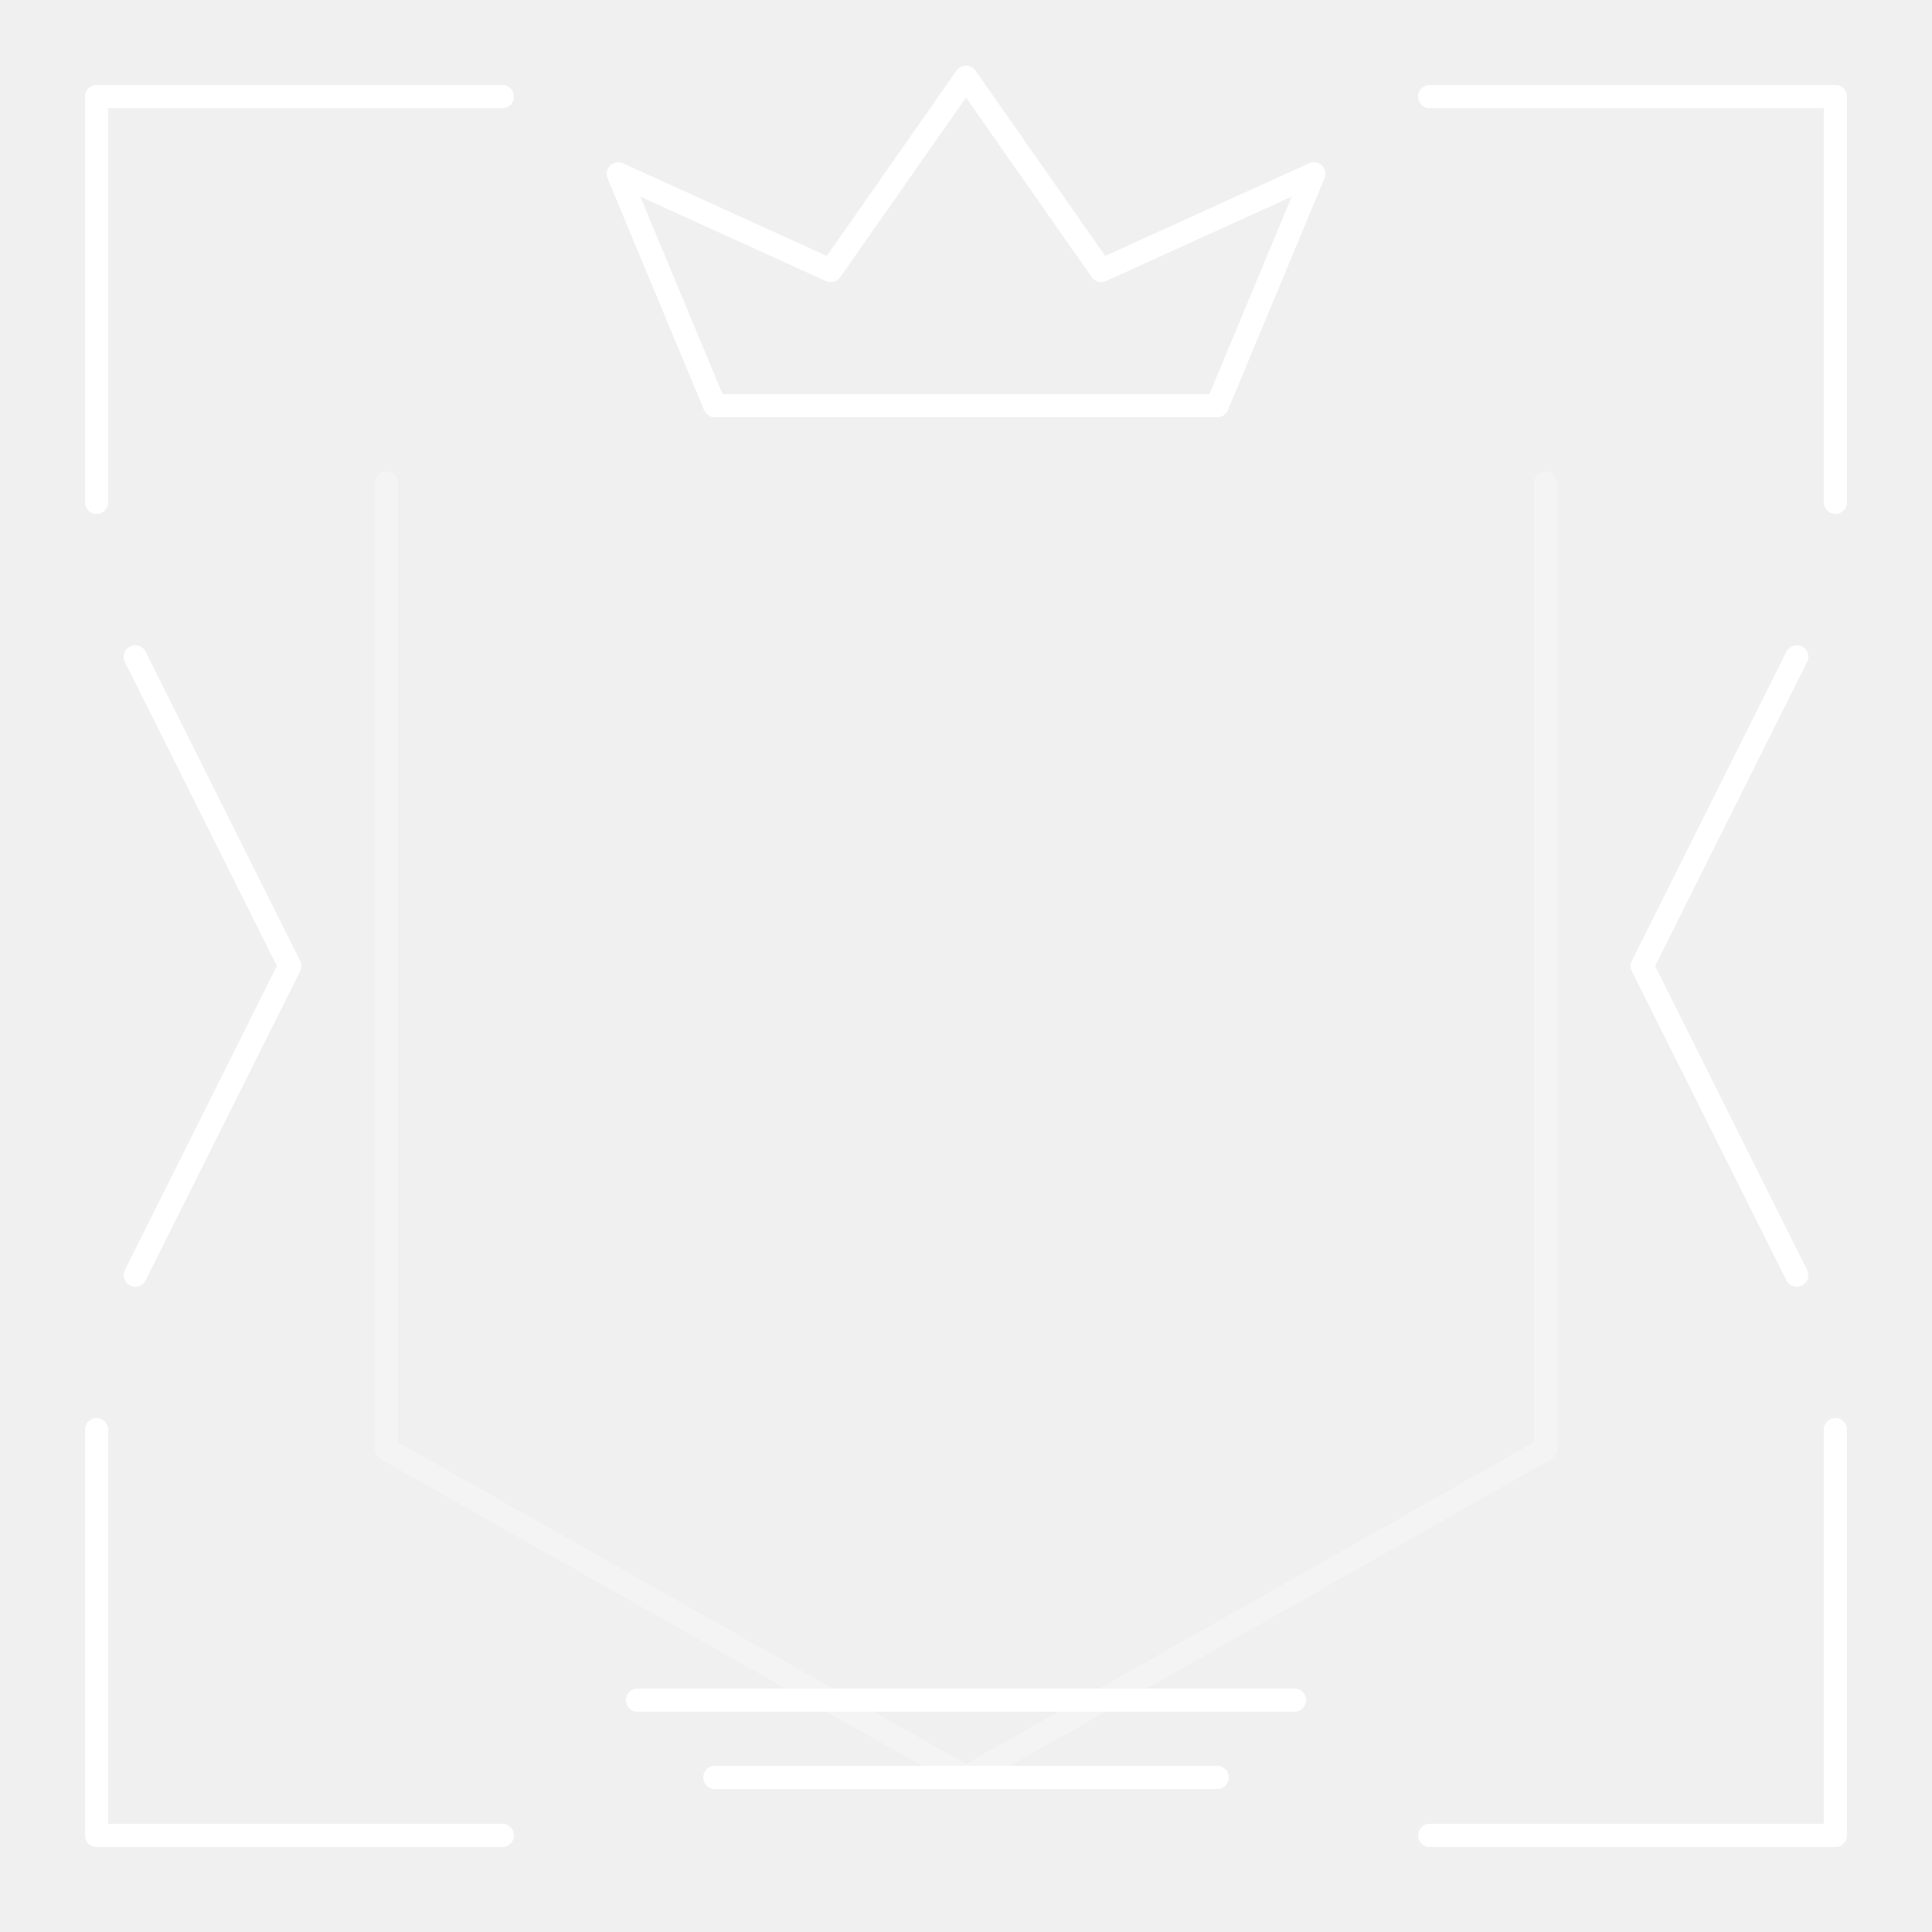
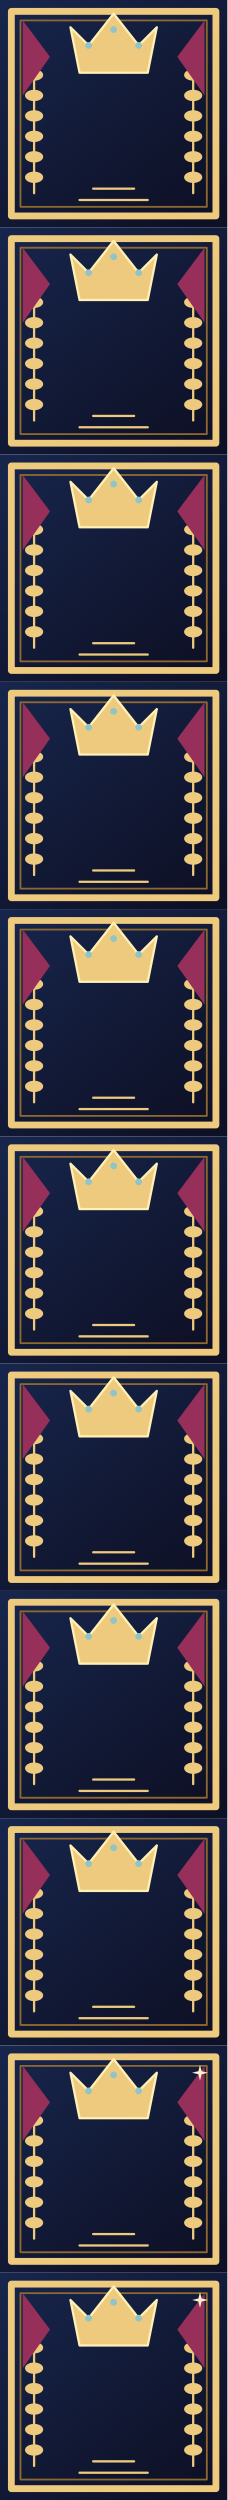
- <svg xmlns="http://www.w3.org/2000/svg" viewBox="0 0 100 100">
-   <g fill="none" stroke="white" stroke-width="1.2" stroke-linecap="round" stroke-linejoin="round">
-     <path d="M5 26V5h21M74 5h21v21M5 74v21h21M74 95h21V74M32 9l5 12h26l5-12-11 5-7-10-7 10zM33 88h34M37 92h26M7 34l8 16-8 16M93 34l-8 16 8 16" />
-     <path d="M20 25v50l30 17 30-17V25" stroke-opacity=".3" />
+ <svg xmlns="http://www.w3.org/2000/svg" viewBox="0 0 100 1100">
+   <defs>
+     <linearGradient id="b0" x2=".8" y2="1">
+       <stop stop-color="#17264d" />
+       <stop offset="1" stop-color="#0e1025" />
+     </linearGradient>
+     <linearGradient id="b1" x2=".8" y2="1">
+       <stop stop-color="#17264d" />
+       <stop offset="1" stop-color="#0e1025" />
+     </linearGradient>
+     <linearGradient id="b2" x2=".8" y2="1">
+       <stop stop-color="#17264d" />
+       <stop offset="1" stop-color="#0e1025" />
+     </linearGradient>
+     <linearGradient id="b3" x2=".8" y2="1">
+       <stop stop-color="#17264d" />
+       <stop offset="1" stop-color="#0e1025" />
+     </linearGradient>
+     <linearGradient id="b4" x2=".8" y2="1">
+       <stop stop-color="#17264d" />
+       <stop offset="1" stop-color="#0e1025" />
+     </linearGradient>
+     <linearGradient id="b5" x2=".8" y2="1">
+       <stop stop-color="#17264d" />
+       <stop offset="1" stop-color="#0e1025" />
+     </linearGradient>
+     <linearGradient id="b6" x2=".8" y2="1">
+       <stop stop-color="#17264d" />
+       <stop offset="1" stop-color="#0e1025" />
+     </linearGradient>
+     <linearGradient id="b7" x2=".8" y2="1">
+       <stop stop-color="#17264d" />
+       <stop offset="1" stop-color="#0e1025" />
+     </linearGradient>
+     <linearGradient id="b8" x2=".8" y2="1">
+       <stop stop-color="#17264d" />
+       <stop offset="1" stop-color="#0e1025" />
+     </linearGradient>
+     <linearGradient id="b9" x2=".8" y2="1">
+       <stop stop-color="#17264d" />
+       <stop offset="1" stop-color="#0e1025" />
+     </linearGradient>
+     <linearGradient id="b10" x2=".8" y2="1">
+       <stop stop-color="#17264d" />
+       <stop offset="1" stop-color="#0e1025" />
+     </linearGradient>
+   </defs>
+   <g transform="translate(0 0)">
+     <rect x="0" y="0" width="100" height="100" rx="0" fill="url(#b0)" stroke="none" stroke-width="1" />
+     <path d="M5 5h90v90H5z" fill="none" stroke="#edca7e" stroke-width="3" stroke-linejoin="round" stroke-linecap="round" opacity="1" />
+     <path d="M9 9h82v82H9z" fill="none" stroke="#8d682f" stroke-width="0.8" stroke-linejoin="round" stroke-linecap="round" opacity="1" />
+     <ellipse cx="15" cy="33" rx="4" ry="2.5" fill="#edca7e" stroke="none" stroke-width="1" />
+     <ellipse cx="15" cy="42" rx="4" ry="2.5" fill="#edca7e" stroke="none" stroke-width="1" />
+     <ellipse cx="15" cy="51" rx="4" ry="2.5" fill="#edca7e" stroke="none" stroke-width="1" />
+     <ellipse cx="15" cy="60" rx="4" ry="2.5" fill="#edca7e" stroke="none" stroke-width="1" />
+     <ellipse cx="15" cy="69" rx="4" ry="2.5" fill="#edca7e" stroke="none" stroke-width="1" />
+     <ellipse cx="15" cy="78" rx="4" ry="2.5" fill="#edca7e" stroke="none" stroke-width="1" />
+     <path d="M15 30v55" fill="none" stroke="#edca7e" stroke-width="1" stroke-linejoin="round" stroke-linecap="round" opacity="1" />
+     <ellipse cx="85" cy="33" rx="4" ry="2.5" fill="#edca7e" stroke="none" stroke-width="1" />
+     <ellipse cx="85" cy="42" rx="4" ry="2.5" fill="#edca7e" stroke="none" stroke-width="1" />
+     <ellipse cx="85" cy="51" rx="4" ry="2.5" fill="#edca7e" stroke="none" stroke-width="1" />
+     <ellipse cx="85" cy="60" rx="4" ry="2.5" fill="#edca7e" stroke="none" stroke-width="1" />
+     <ellipse cx="85" cy="69" rx="4" ry="2.5" fill="#edca7e" stroke="none" stroke-width="1" />
+     <ellipse cx="85" cy="78" rx="4" ry="2.5" fill="#edca7e" stroke="none" stroke-width="1" />
+     <path d="M85 30v55" fill="none" stroke="#edca7e" stroke-width="1" stroke-linejoin="round" stroke-linecap="round" opacity="1" />
+     <path d="M31 12 39 20 50 6l11 14 8-8-4 20H35z" fill="#edca7e" stroke="#fff0b5" stroke-width="1" stroke-linejoin="round" stroke-linecap="round" opacity="1" />
+     <circle cx="39" cy="20" r="1.5" fill="#8fc4c9" stroke="none" stroke-width="1" />
+     <circle cx="50" cy="13" r="1.5" fill="#8fc4c9" stroke="none" stroke-width="1" />
+     <circle cx="61" cy="20" r="1.5" fill="#8fc4c9" stroke="none" stroke-width="1" />
+     <path d="M35 88h30M41 83h18" fill="none" stroke="#edca7e" stroke-width="1" stroke-linejoin="round" stroke-linecap="round" opacity="1" />
+     <path d="M10 9 22 25 10 42M90 9 78 25l12 17" fill="#962f59" stroke="none" stroke-width="1" stroke-linejoin="round" stroke-linecap="round" opacity="1" />
+   </g>
+   <g transform="translate(0 100)">
+     <rect x="0" y="0" width="100" height="100" rx="0" fill="url(#b1)" stroke="none" stroke-width="1" />
+     <path d="M5 5h90v90H5z" fill="none" stroke="#edca7e" stroke-width="3" stroke-linejoin="round" stroke-linecap="round" opacity="1" />
+     <path d="M9 9h82v82H9z" fill="none" stroke="#8d682f" stroke-width="0.8" stroke-linejoin="round" stroke-linecap="round" opacity="1" />
+     <ellipse cx="15" cy="33" rx="4" ry="2.5" fill="#edca7e" stroke="none" stroke-width="1" />
+     <ellipse cx="15" cy="42" rx="4" ry="2.5" fill="#edca7e" stroke="none" stroke-width="1" />
+     <ellipse cx="15" cy="51" rx="4" ry="2.5" fill="#edca7e" stroke="none" stroke-width="1" />
+     <ellipse cx="15" cy="60" rx="4" ry="2.5" fill="#edca7e" stroke="none" stroke-width="1" />
+     <ellipse cx="15" cy="69" rx="4" ry="2.5" fill="#edca7e" stroke="none" stroke-width="1" />
+     <ellipse cx="15" cy="78" rx="4" ry="2.5" fill="#edca7e" stroke="none" stroke-width="1" />
+     <path d="M15 30v55" fill="none" stroke="#edca7e" stroke-width="1" stroke-linejoin="round" stroke-linecap="round" opacity="1" />
+     <ellipse cx="85" cy="33" rx="4" ry="2.5" fill="#edca7e" stroke="none" stroke-width="1" />
+     <ellipse cx="85" cy="42" rx="4" ry="2.5" fill="#edca7e" stroke="none" stroke-width="1" />
+     <ellipse cx="85" cy="51" rx="4" ry="2.5" fill="#edca7e" stroke="none" stroke-width="1" />
+     <ellipse cx="85" cy="60" rx="4" ry="2.5" fill="#edca7e" stroke="none" stroke-width="1" />
+     <ellipse cx="85" cy="69" rx="4" ry="2.5" fill="#edca7e" stroke="none" stroke-width="1" />
+     <ellipse cx="85" cy="78" rx="4" ry="2.5" fill="#edca7e" stroke="none" stroke-width="1" />
+     <path d="M85 30v55" fill="none" stroke="#edca7e" stroke-width="1" stroke-linejoin="round" stroke-linecap="round" opacity="1" />
+     <path d="M31 12 39 20 50 6l11 14 8-8-4 20H35z" fill="#edca7e" stroke="#fff0b5" stroke-width="1" stroke-linejoin="round" stroke-linecap="round" opacity="1" />
+     <circle cx="39" cy="20" r="1.5" fill="#8fc4c9" stroke="none" stroke-width="1" />
+     <circle cx="50" cy="13" r="1.5" fill="#8fc4c9" stroke="none" stroke-width="1" />
+     <circle cx="61" cy="20" r="1.5" fill="#8fc4c9" stroke="none" stroke-width="1" />
+     <path d="M35 88h30M41 83h18" fill="none" stroke="#edca7e" stroke-width="1" stroke-linejoin="round" stroke-linecap="round" opacity="1" />
+     <path d="M10 9 22 25 10 42M90 9 78 25l12 17" fill="#962f59" stroke="none" stroke-width="1" stroke-linejoin="round" stroke-linecap="round" opacity="1" />
+   </g>
+   <g transform="translate(0 200)">
+     <rect x="0" y="0" width="100" height="100" rx="0" fill="url(#b2)" stroke="none" stroke-width="1" />
+     <path d="M5 5h90v90H5z" fill="none" stroke="#edca7e" stroke-width="3" stroke-linejoin="round" stroke-linecap="round" opacity="1" />
+     <path d="M9 9h82v82H9z" fill="none" stroke="#8d682f" stroke-width="0.8" stroke-linejoin="round" stroke-linecap="round" opacity="1" />
+     <ellipse cx="15" cy="33" rx="4" ry="2.5" fill="#edca7e" stroke="none" stroke-width="1" />
+     <ellipse cx="15" cy="42" rx="4" ry="2.5" fill="#edca7e" stroke="none" stroke-width="1" />
+     <ellipse cx="15" cy="51" rx="4" ry="2.5" fill="#edca7e" stroke="none" stroke-width="1" />
+     <ellipse cx="15" cy="60" rx="4" ry="2.5" fill="#edca7e" stroke="none" stroke-width="1" />
+     <ellipse cx="15" cy="69" rx="4" ry="2.5" fill="#edca7e" stroke="none" stroke-width="1" />
+     <ellipse cx="15" cy="78" rx="4" ry="2.5" fill="#edca7e" stroke="none" stroke-width="1" />
+     <path d="M15 30v55" fill="none" stroke="#edca7e" stroke-width="1" stroke-linejoin="round" stroke-linecap="round" opacity="1" />
+     <ellipse cx="85" cy="33" rx="4" ry="2.5" fill="#edca7e" stroke="none" stroke-width="1" />
+     <ellipse cx="85" cy="42" rx="4" ry="2.5" fill="#edca7e" stroke="none" stroke-width="1" />
+     <ellipse cx="85" cy="51" rx="4" ry="2.5" fill="#edca7e" stroke="none" stroke-width="1" />
+     <ellipse cx="85" cy="60" rx="4" ry="2.5" fill="#edca7e" stroke="none" stroke-width="1" />
+     <ellipse cx="85" cy="69" rx="4" ry="2.5" fill="#edca7e" stroke="none" stroke-width="1" />
+     <ellipse cx="85" cy="78" rx="4" ry="2.5" fill="#edca7e" stroke="none" stroke-width="1" />
+     <path d="M85 30v55" fill="none" stroke="#edca7e" stroke-width="1" stroke-linejoin="round" stroke-linecap="round" opacity="1" />
+     <path d="M31 12 39 20 50 6l11 14 8-8-4 20H35z" fill="#edca7e" stroke="#fff0b5" stroke-width="1" stroke-linejoin="round" stroke-linecap="round" opacity="1" />
+     <circle cx="39" cy="20" r="1.5" fill="#8fc4c9" stroke="none" stroke-width="1" />
+     <circle cx="50" cy="13" r="1.5" fill="#8fc4c9" stroke="none" stroke-width="1" />
+     <circle cx="61" cy="20" r="1.5" fill="#8fc4c9" stroke="none" stroke-width="1" />
+     <path d="M35 88h30M41 83h18" fill="none" stroke="#edca7e" stroke-width="1" stroke-linejoin="round" stroke-linecap="round" opacity="1" />
+     <path d="M10 9 22 25 10 42M90 9 78 25l12 17" fill="#962f59" stroke="none" stroke-width="1" stroke-linejoin="round" stroke-linecap="round" opacity="1" />
+   </g>
+   <g transform="translate(0 300)">
+     <rect x="0" y="0" width="100" height="100" rx="0" fill="url(#b3)" stroke="none" stroke-width="1" />
+     <path d="M5 5h90v90H5z" fill="none" stroke="#edca7e" stroke-width="3" stroke-linejoin="round" stroke-linecap="round" opacity="1" />
+     <path d="M9 9h82v82H9z" fill="none" stroke="#8d682f" stroke-width="0.8" stroke-linejoin="round" stroke-linecap="round" opacity="1" />
+     <ellipse cx="15" cy="33" rx="4" ry="2.5" fill="#edca7e" stroke="none" stroke-width="1" />
+     <ellipse cx="15" cy="42" rx="4" ry="2.5" fill="#edca7e" stroke="none" stroke-width="1" />
+     <ellipse cx="15" cy="51" rx="4" ry="2.5" fill="#edca7e" stroke="none" stroke-width="1" />
+     <ellipse cx="15" cy="60" rx="4" ry="2.5" fill="#edca7e" stroke="none" stroke-width="1" />
+     <ellipse cx="15" cy="69" rx="4" ry="2.5" fill="#edca7e" stroke="none" stroke-width="1" />
+     <ellipse cx="15" cy="78" rx="4" ry="2.5" fill="#edca7e" stroke="none" stroke-width="1" />
+     <path d="M15 30v55" fill="none" stroke="#edca7e" stroke-width="1" stroke-linejoin="round" stroke-linecap="round" opacity="1" />
+     <ellipse cx="85" cy="33" rx="4" ry="2.5" fill="#edca7e" stroke="none" stroke-width="1" />
+     <ellipse cx="85" cy="42" rx="4" ry="2.5" fill="#edca7e" stroke="none" stroke-width="1" />
+     <ellipse cx="85" cy="51" rx="4" ry="2.5" fill="#edca7e" stroke="none" stroke-width="1" />
+     <ellipse cx="85" cy="60" rx="4" ry="2.5" fill="#edca7e" stroke="none" stroke-width="1" />
+     <ellipse cx="85" cy="69" rx="4" ry="2.5" fill="#edca7e" stroke="none" stroke-width="1" />
+     <ellipse cx="85" cy="78" rx="4" ry="2.5" fill="#edca7e" stroke="none" stroke-width="1" />
+     <path d="M85 30v55" fill="none" stroke="#edca7e" stroke-width="1" stroke-linejoin="round" stroke-linecap="round" opacity="1" />
+     <path d="M31 12 39 20 50 6l11 14 8-8-4 20H35z" fill="#edca7e" stroke="#fff0b5" stroke-width="1" stroke-linejoin="round" stroke-linecap="round" opacity="1" />
+     <circle cx="39" cy="20" r="1.5" fill="#8fc4c9" stroke="none" stroke-width="1" />
+     <circle cx="50" cy="13" r="1.5" fill="#8fc4c9" stroke="none" stroke-width="1" />
+     <circle cx="61" cy="20" r="1.5" fill="#8fc4c9" stroke="none" stroke-width="1" />
+     <path d="M35 88h30M41 83h18" fill="none" stroke="#edca7e" stroke-width="1" stroke-linejoin="round" stroke-linecap="round" opacity="1" />
+     <path d="M10 9 22 25 10 42M90 9 78 25l12 17" fill="#962f59" stroke="none" stroke-width="1" stroke-linejoin="round" stroke-linecap="round" opacity="1" />
+   </g>
+   <g transform="translate(0 400)">
+     <rect x="0" y="0" width="100" height="100" rx="0" fill="url(#b4)" stroke="none" stroke-width="1" />
+     <path d="M5 5h90v90H5z" fill="none" stroke="#edca7e" stroke-width="3" stroke-linejoin="round" stroke-linecap="round" opacity="1" />
+     <path d="M9 9h82v82H9z" fill="none" stroke="#8d682f" stroke-width="0.8" stroke-linejoin="round" stroke-linecap="round" opacity="1" />
+     <ellipse cx="15" cy="33" rx="4" ry="2.5" fill="#edca7e" stroke="none" stroke-width="1" />
+     <ellipse cx="15" cy="42" rx="4" ry="2.5" fill="#edca7e" stroke="none" stroke-width="1" />
+     <ellipse cx="15" cy="51" rx="4" ry="2.5" fill="#edca7e" stroke="none" stroke-width="1" />
+     <ellipse cx="15" cy="60" rx="4" ry="2.5" fill="#edca7e" stroke="none" stroke-width="1" />
+     <ellipse cx="15" cy="69" rx="4" ry="2.5" fill="#edca7e" stroke="none" stroke-width="1" />
+     <ellipse cx="15" cy="78" rx="4" ry="2.5" fill="#edca7e" stroke="none" stroke-width="1" />
+     <path d="M15 30v55" fill="none" stroke="#edca7e" stroke-width="1" stroke-linejoin="round" stroke-linecap="round" opacity="1" />
+     <ellipse cx="85" cy="33" rx="4" ry="2.5" fill="#edca7e" stroke="none" stroke-width="1" />
+     <ellipse cx="85" cy="42" rx="4" ry="2.5" fill="#edca7e" stroke="none" stroke-width="1" />
+     <ellipse cx="85" cy="51" rx="4" ry="2.5" fill="#edca7e" stroke="none" stroke-width="1" />
+     <ellipse cx="85" cy="60" rx="4" ry="2.5" fill="#edca7e" stroke="none" stroke-width="1" />
+     <ellipse cx="85" cy="69" rx="4" ry="2.5" fill="#edca7e" stroke="none" stroke-width="1" />
+     <ellipse cx="85" cy="78" rx="4" ry="2.5" fill="#edca7e" stroke="none" stroke-width="1" />
+     <path d="M85 30v55" fill="none" stroke="#edca7e" stroke-width="1" stroke-linejoin="round" stroke-linecap="round" opacity="1" />
+     <path d="M31 12 39 20 50 6l11 14 8-8-4 20H35z" fill="#edca7e" stroke="#fff0b5" stroke-width="1" stroke-linejoin="round" stroke-linecap="round" opacity="1" />
+     <circle cx="39" cy="20" r="1.5" fill="#8fc4c9" stroke="none" stroke-width="1" />
+     <circle cx="50" cy="13" r="1.5" fill="#8fc4c9" stroke="none" stroke-width="1" />
+     <circle cx="61" cy="20" r="1.5" fill="#8fc4c9" stroke="none" stroke-width="1" />
+     <path d="M35 88h30M41 83h18" fill="none" stroke="#edca7e" stroke-width="1" stroke-linejoin="round" stroke-linecap="round" opacity="1" />
+     <path d="M10 9 22 25 10 42M90 9 78 25l12 17" fill="#962f59" stroke="none" stroke-width="1" stroke-linejoin="round" stroke-linecap="round" opacity="1" />
+   </g>
+   <g transform="translate(0 500)">
+     <rect x="0" y="0" width="100" height="100" rx="0" fill="url(#b5)" stroke="none" stroke-width="1" />
+     <path d="M5 5h90v90H5z" fill="none" stroke="#edca7e" stroke-width="3" stroke-linejoin="round" stroke-linecap="round" opacity="1" />
+     <path d="M9 9h82v82H9z" fill="none" stroke="#8d682f" stroke-width="0.8" stroke-linejoin="round" stroke-linecap="round" opacity="1" />
+     <ellipse cx="15" cy="33" rx="4" ry="2.5" fill="#edca7e" stroke="none" stroke-width="1" />
+     <ellipse cx="15" cy="42" rx="4" ry="2.5" fill="#edca7e" stroke="none" stroke-width="1" />
+     <ellipse cx="15" cy="51" rx="4" ry="2.5" fill="#edca7e" stroke="none" stroke-width="1" />
+     <ellipse cx="15" cy="60" rx="4" ry="2.5" fill="#edca7e" stroke="none" stroke-width="1" />
+     <ellipse cx="15" cy="69" rx="4" ry="2.5" fill="#edca7e" stroke="none" stroke-width="1" />
+     <ellipse cx="15" cy="78" rx="4" ry="2.5" fill="#edca7e" stroke="none" stroke-width="1" />
+     <path d="M15 30v55" fill="none" stroke="#edca7e" stroke-width="1" stroke-linejoin="round" stroke-linecap="round" opacity="1" />
+     <ellipse cx="85" cy="33" rx="4" ry="2.5" fill="#edca7e" stroke="none" stroke-width="1" />
+     <ellipse cx="85" cy="42" rx="4" ry="2.5" fill="#edca7e" stroke="none" stroke-width="1" />
+     <ellipse cx="85" cy="51" rx="4" ry="2.5" fill="#edca7e" stroke="none" stroke-width="1" />
+     <ellipse cx="85" cy="60" rx="4" ry="2.5" fill="#edca7e" stroke="none" stroke-width="1" />
+     <ellipse cx="85" cy="69" rx="4" ry="2.5" fill="#edca7e" stroke="none" stroke-width="1" />
+     <ellipse cx="85" cy="78" rx="4" ry="2.5" fill="#edca7e" stroke="none" stroke-width="1" />
+     <path d="M85 30v55" fill="none" stroke="#edca7e" stroke-width="1" stroke-linejoin="round" stroke-linecap="round" opacity="1" />
+     <path d="M31 12 39 20 50 6l11 14 8-8-4 20H35z" fill="#edca7e" stroke="#fff0b5" stroke-width="1" stroke-linejoin="round" stroke-linecap="round" opacity="1" />
+     <circle cx="39" cy="20" r="1.5" fill="#8fc4c9" stroke="none" stroke-width="1" />
+     <circle cx="50" cy="13" r="1.5" fill="#8fc4c9" stroke="none" stroke-width="1" />
+     <circle cx="61" cy="20" r="1.5" fill="#8fc4c9" stroke="none" stroke-width="1" />
+     <path d="M35 88h30M41 83h18" fill="none" stroke="#edca7e" stroke-width="1" stroke-linejoin="round" stroke-linecap="round" opacity="1" />
+     <path d="M10 9 22 25 10 42M90 9 78 25l12 17" fill="#962f59" stroke="none" stroke-width="1" stroke-linejoin="round" stroke-linecap="round" opacity="1" />
+   </g>
+   <g transform="translate(0 600)">
+     <rect x="0" y="0" width="100" height="100" rx="0" fill="url(#b6)" stroke="none" stroke-width="1" />
+     <path d="M5 5h90v90H5z" fill="none" stroke="#edca7e" stroke-width="3" stroke-linejoin="round" stroke-linecap="round" opacity="1" />
+     <path d="M9 9h82v82H9z" fill="none" stroke="#8d682f" stroke-width="0.8" stroke-linejoin="round" stroke-linecap="round" opacity="1" />
+     <ellipse cx="15" cy="33" rx="4" ry="2.5" fill="#edca7e" stroke="none" stroke-width="1" />
+     <ellipse cx="15" cy="42" rx="4" ry="2.5" fill="#edca7e" stroke="none" stroke-width="1" />
+     <ellipse cx="15" cy="51" rx="4" ry="2.5" fill="#edca7e" stroke="none" stroke-width="1" />
+     <ellipse cx="15" cy="60" rx="4" ry="2.5" fill="#edca7e" stroke="none" stroke-width="1" />
+     <ellipse cx="15" cy="69" rx="4" ry="2.5" fill="#edca7e" stroke="none" stroke-width="1" />
+     <ellipse cx="15" cy="78" rx="4" ry="2.5" fill="#edca7e" stroke="none" stroke-width="1" />
+     <path d="M15 30v55" fill="none" stroke="#edca7e" stroke-width="1" stroke-linejoin="round" stroke-linecap="round" opacity="1" />
+     <ellipse cx="85" cy="33" rx="4" ry="2.5" fill="#edca7e" stroke="none" stroke-width="1" />
+     <ellipse cx="85" cy="42" rx="4" ry="2.5" fill="#edca7e" stroke="none" stroke-width="1" />
+     <ellipse cx="85" cy="51" rx="4" ry="2.5" fill="#edca7e" stroke="none" stroke-width="1" />
+     <ellipse cx="85" cy="60" rx="4" ry="2.5" fill="#edca7e" stroke="none" stroke-width="1" />
+     <ellipse cx="85" cy="69" rx="4" ry="2.5" fill="#edca7e" stroke="none" stroke-width="1" />
+     <ellipse cx="85" cy="78" rx="4" ry="2.5" fill="#edca7e" stroke="none" stroke-width="1" />
+     <path d="M85 30v55" fill="none" stroke="#edca7e" stroke-width="1" stroke-linejoin="round" stroke-linecap="round" opacity="1" />
+     <path d="M31 12 39 20 50 6l11 14 8-8-4 20H35z" fill="#edca7e" stroke="#fff0b5" stroke-width="1" stroke-linejoin="round" stroke-linecap="round" opacity="1" />
+     <circle cx="39" cy="20" r="1.5" fill="#8fc4c9" stroke="none" stroke-width="1" />
+     <circle cx="50" cy="13" r="1.5" fill="#8fc4c9" stroke="none" stroke-width="1" />
+     <circle cx="61" cy="20" r="1.5" fill="#8fc4c9" stroke="none" stroke-width="1" />
+     <path d="M35 88h30M41 83h18" fill="none" stroke="#edca7e" stroke-width="1" stroke-linejoin="round" stroke-linecap="round" opacity="1" />
+     <path d="M10 9 22 25 10 42M90 9 78 25l12 17" fill="#962f59" stroke="none" stroke-width="1" stroke-linejoin="round" stroke-linecap="round" opacity="1" />
+   </g>
+   <g transform="translate(0 700)">
+     <rect x="0" y="0" width="100" height="100" rx="0" fill="url(#b7)" stroke="none" stroke-width="1" />
+     <path d="M5 5h90v90H5z" fill="none" stroke="#edca7e" stroke-width="3" stroke-linejoin="round" stroke-linecap="round" opacity="1" />
+     <path d="M9 9h82v82H9z" fill="none" stroke="#8d682f" stroke-width="0.8" stroke-linejoin="round" stroke-linecap="round" opacity="1" />
+     <ellipse cx="15" cy="33" rx="4" ry="2.5" fill="#edca7e" stroke="none" stroke-width="1" />
+     <ellipse cx="15" cy="42" rx="4" ry="2.5" fill="#edca7e" stroke="none" stroke-width="1" />
+     <ellipse cx="15" cy="51" rx="4" ry="2.5" fill="#edca7e" stroke="none" stroke-width="1" />
+     <ellipse cx="15" cy="60" rx="4" ry="2.5" fill="#edca7e" stroke="none" stroke-width="1" />
+     <ellipse cx="15" cy="69" rx="4" ry="2.5" fill="#edca7e" stroke="none" stroke-width="1" />
+     <ellipse cx="15" cy="78" rx="4" ry="2.5" fill="#edca7e" stroke="none" stroke-width="1" />
+     <path d="M15 30v55" fill="none" stroke="#edca7e" stroke-width="1" stroke-linejoin="round" stroke-linecap="round" opacity="1" />
+     <ellipse cx="85" cy="33" rx="4" ry="2.5" fill="#edca7e" stroke="none" stroke-width="1" />
+     <ellipse cx="85" cy="42" rx="4" ry="2.5" fill="#edca7e" stroke="none" stroke-width="1" />
+     <ellipse cx="85" cy="51" rx="4" ry="2.5" fill="#edca7e" stroke="none" stroke-width="1" />
+     <ellipse cx="85" cy="60" rx="4" ry="2.5" fill="#edca7e" stroke="none" stroke-width="1" />
+     <ellipse cx="85" cy="69" rx="4" ry="2.5" fill="#edca7e" stroke="none" stroke-width="1" />
+     <ellipse cx="85" cy="78" rx="4" ry="2.5" fill="#edca7e" stroke="none" stroke-width="1" />
+     <path d="M85 30v55" fill="none" stroke="#edca7e" stroke-width="1" stroke-linejoin="round" stroke-linecap="round" opacity="1" />
+     <path d="M31 12 39 20 50 6l11 14 8-8-4 20H35z" fill="#edca7e" stroke="#fff0b5" stroke-width="1" stroke-linejoin="round" stroke-linecap="round" opacity="1" />
+     <circle cx="39" cy="20" r="1.5" fill="#8fc4c9" stroke="none" stroke-width="1" />
+     <circle cx="50" cy="13" r="1.5" fill="#8fc4c9" stroke="none" stroke-width="1" />
+     <circle cx="61" cy="20" r="1.5" fill="#8fc4c9" stroke="none" stroke-width="1" />
+     <path d="M35 88h30M41 83h18" fill="none" stroke="#edca7e" stroke-width="1" stroke-linejoin="round" stroke-linecap="round" opacity="1" />
+     <path d="M10 9 22 25 10 42M90 9 78 25l12 17" fill="#962f59" stroke="none" stroke-width="1" stroke-linejoin="round" stroke-linecap="round" opacity="1" />
+   </g>
+   <g transform="translate(0 800)">
+     <rect x="0" y="0" width="100" height="100" rx="0" fill="url(#b8)" stroke="none" stroke-width="1" />
+     <path d="M5 5h90v90H5z" fill="none" stroke="#edca7e" stroke-width="3" stroke-linejoin="round" stroke-linecap="round" opacity="1" />
+     <path d="M9 9h82v82H9z" fill="none" stroke="#8d682f" stroke-width="0.8" stroke-linejoin="round" stroke-linecap="round" opacity="1" />
+     <ellipse cx="15" cy="33" rx="4" ry="2.5" fill="#edca7e" stroke="none" stroke-width="1" />
+     <ellipse cx="15" cy="42" rx="4" ry="2.5" fill="#edca7e" stroke="none" stroke-width="1" />
+     <ellipse cx="15" cy="51" rx="4" ry="2.5" fill="#edca7e" stroke="none" stroke-width="1" />
+     <ellipse cx="15" cy="60" rx="4" ry="2.5" fill="#edca7e" stroke="none" stroke-width="1" />
+     <ellipse cx="15" cy="69" rx="4" ry="2.5" fill="#edca7e" stroke="none" stroke-width="1" />
+     <ellipse cx="15" cy="78" rx="4" ry="2.5" fill="#edca7e" stroke="none" stroke-width="1" />
+     <path d="M15 30v55" fill="none" stroke="#edca7e" stroke-width="1" stroke-linejoin="round" stroke-linecap="round" opacity="1" />
+     <ellipse cx="85" cy="33" rx="4" ry="2.5" fill="#edca7e" stroke="none" stroke-width="1" />
+     <ellipse cx="85" cy="42" rx="4" ry="2.5" fill="#edca7e" stroke="none" stroke-width="1" />
+     <ellipse cx="85" cy="51" rx="4" ry="2.5" fill="#edca7e" stroke="none" stroke-width="1" />
+     <ellipse cx="85" cy="60" rx="4" ry="2.5" fill="#edca7e" stroke="none" stroke-width="1" />
+     <ellipse cx="85" cy="69" rx="4" ry="2.5" fill="#edca7e" stroke="none" stroke-width="1" />
+     <ellipse cx="85" cy="78" rx="4" ry="2.5" fill="#edca7e" stroke="none" stroke-width="1" />
+     <path d="M85 30v55" fill="none" stroke="#edca7e" stroke-width="1" stroke-linejoin="round" stroke-linecap="round" opacity="1" />
+     <path d="M31 12 39 20 50 6l11 14 8-8-4 20H35z" fill="#edca7e" stroke="#fff0b5" stroke-width="1" stroke-linejoin="round" stroke-linecap="round" opacity="1" />
+     <circle cx="39" cy="20" r="1.5" fill="#8fc4c9" stroke="none" stroke-width="1" />
+     <circle cx="50" cy="13" r="1.5" fill="#8fc4c9" stroke="none" stroke-width="1" />
+     <circle cx="61" cy="20" r="1.5" fill="#8fc4c9" stroke="none" stroke-width="1" />
+     <path d="M35 88h30M41 83h18" fill="none" stroke="#edca7e" stroke-width="1" stroke-linejoin="round" stroke-linecap="round" opacity="1" />
+     <path d="M10 9 22 25 10 42M90 9 78 25l12 17" fill="#962f59" stroke="none" stroke-width="1" stroke-linejoin="round" stroke-linecap="round" opacity="1" />
+   </g>
+   <g transform="translate(0 900)">
+     <rect x="0" y="0" width="100" height="100" rx="0" fill="url(#b9)" stroke="none" stroke-width="1" />
+     <path d="M5 5h90v90H5z" fill="none" stroke="#edca7e" stroke-width="3" stroke-linejoin="round" stroke-linecap="round" opacity="1" />
+     <path d="M9 9h82v82H9z" fill="none" stroke="#8d682f" stroke-width="0.8" stroke-linejoin="round" stroke-linecap="round" opacity="1" />
+     <ellipse cx="15" cy="33" rx="4" ry="2.5" fill="#edca7e" stroke="none" stroke-width="1" />
+     <ellipse cx="15" cy="42" rx="4" ry="2.5" fill="#edca7e" stroke="none" stroke-width="1" />
+     <ellipse cx="15" cy="51" rx="4" ry="2.5" fill="#edca7e" stroke="none" stroke-width="1" />
+     <ellipse cx="15" cy="60" rx="4" ry="2.5" fill="#edca7e" stroke="none" stroke-width="1" />
+     <ellipse cx="15" cy="69" rx="4" ry="2.5" fill="#edca7e" stroke="none" stroke-width="1" />
+     <ellipse cx="15" cy="78" rx="4" ry="2.5" fill="#edca7e" stroke="none" stroke-width="1" />
+     <path d="M15 30v55" fill="none" stroke="#edca7e" stroke-width="1" stroke-linejoin="round" stroke-linecap="round" opacity="1" />
+     <ellipse cx="85" cy="33" rx="4" ry="2.5" fill="#edca7e" stroke="none" stroke-width="1" />
+     <ellipse cx="85" cy="42" rx="4" ry="2.5" fill="#edca7e" stroke="none" stroke-width="1" />
+     <ellipse cx="85" cy="51" rx="4" ry="2.5" fill="#edca7e" stroke="none" stroke-width="1" />
+     <ellipse cx="85" cy="60" rx="4" ry="2.5" fill="#edca7e" stroke="none" stroke-width="1" />
+     <ellipse cx="85" cy="69" rx="4" ry="2.5" fill="#edca7e" stroke="none" stroke-width="1" />
+     <ellipse cx="85" cy="78" rx="4" ry="2.5" fill="#edca7e" stroke="none" stroke-width="1" />
+     <path d="M85 30v55" fill="none" stroke="#edca7e" stroke-width="1" stroke-linejoin="round" stroke-linecap="round" opacity="1" />
+     <path d="M31 12 39 20 50 6l11 14 8-8-4 20H35z" fill="#edca7e" stroke="#fff0b5" stroke-width="1" stroke-linejoin="round" stroke-linecap="round" opacity="1" />
+     <circle cx="39" cy="20" r="1.5" fill="#8fc4c9" stroke="none" stroke-width="1" />
+     <circle cx="50" cy="13" r="1.5" fill="#8fc4c9" stroke="none" stroke-width="1" />
+     <circle cx="61" cy="20" r="1.5" fill="#8fc4c9" stroke="none" stroke-width="1" />
+     <path d="M35 88h30M41 83h18" fill="none" stroke="#edca7e" stroke-width="1" stroke-linejoin="round" stroke-linecap="round" opacity="1" />
+     <path d="M10 9 22 25 10 42M90 9 78 25l12 17" fill="#962f59" stroke="none" stroke-width="1" stroke-linejoin="round" stroke-linecap="round" opacity="1" />
+     <polygon points="88.00,8.50 88.69,11.31 91.50,12.00 88.69,12.69 88.00,15.50 87.31,12.69 84.50,12.00 87.31,11.31" fill="#fff1ce" />
+   </g>
+   <g transform="translate(0 1000)">
+     <rect x="0" y="0" width="100" height="100" rx="0" fill="url(#b10)" stroke="none" stroke-width="1" />
+     <path d="M5 5h90v90H5z" fill="none" stroke="#edca7e" stroke-width="3" stroke-linejoin="round" stroke-linecap="round" opacity="1" />
+     <path d="M9 9h82v82H9z" fill="none" stroke="#8d682f" stroke-width="0.8" stroke-linejoin="round" stroke-linecap="round" opacity="1" />
+     <ellipse cx="15" cy="33" rx="4" ry="2.5" fill="#edca7e" stroke="none" stroke-width="1" />
+     <ellipse cx="15" cy="42" rx="4" ry="2.5" fill="#edca7e" stroke="none" stroke-width="1" />
+     <ellipse cx="15" cy="51" rx="4" ry="2.5" fill="#edca7e" stroke="none" stroke-width="1" />
+     <ellipse cx="15" cy="60" rx="4" ry="2.5" fill="#edca7e" stroke="none" stroke-width="1" />
+     <ellipse cx="15" cy="69" rx="4" ry="2.5" fill="#edca7e" stroke="none" stroke-width="1" />
+     <ellipse cx="15" cy="78" rx="4" ry="2.5" fill="#edca7e" stroke="none" stroke-width="1" />
+     <path d="M15 30v55" fill="none" stroke="#edca7e" stroke-width="1" stroke-linejoin="round" stroke-linecap="round" opacity="1" />
+     <ellipse cx="85" cy="33" rx="4" ry="2.5" fill="#edca7e" stroke="none" stroke-width="1" />
+     <ellipse cx="85" cy="42" rx="4" ry="2.5" fill="#edca7e" stroke="none" stroke-width="1" />
+     <ellipse cx="85" cy="51" rx="4" ry="2.5" fill="#edca7e" stroke="none" stroke-width="1" />
+     <ellipse cx="85" cy="60" rx="4" ry="2.5" fill="#edca7e" stroke="none" stroke-width="1" />
+     <ellipse cx="85" cy="69" rx="4" ry="2.5" fill="#edca7e" stroke="none" stroke-width="1" />
+     <ellipse cx="85" cy="78" rx="4" ry="2.5" fill="#edca7e" stroke="none" stroke-width="1" />
+     <path d="M85 30v55" fill="none" stroke="#edca7e" stroke-width="1" stroke-linejoin="round" stroke-linecap="round" opacity="1" />
+     <path d="M31 12 39 20 50 6l11 14 8-8-4 20H35z" fill="#edca7e" stroke="#fff0b5" stroke-width="1" stroke-linejoin="round" stroke-linecap="round" opacity="1" />
+     <circle cx="39" cy="20" r="1.5" fill="#8fc4c9" stroke="none" stroke-width="1" />
+     <circle cx="50" cy="13" r="1.5" fill="#8fc4c9" stroke="none" stroke-width="1" />
+     <circle cx="61" cy="20" r="1.5" fill="#8fc4c9" stroke="none" stroke-width="1" />
+     <path d="M35 88h30M41 83h18" fill="none" stroke="#edca7e" stroke-width="1" stroke-linejoin="round" stroke-linecap="round" opacity="1" />
+     <path d="M10 9 22 25 10 42M90 9 78 25l12 17" fill="#962f59" stroke="none" stroke-width="1" stroke-linejoin="round" stroke-linecap="round" opacity="1" />
+     <polygon points="88.00,8.50 88.69,11.31 91.50,12.00 88.69,12.69 88.00,15.50 87.31,12.69 84.50,12.00 87.31,11.31" fill="#fff1ce" />
  </g>
</svg>
